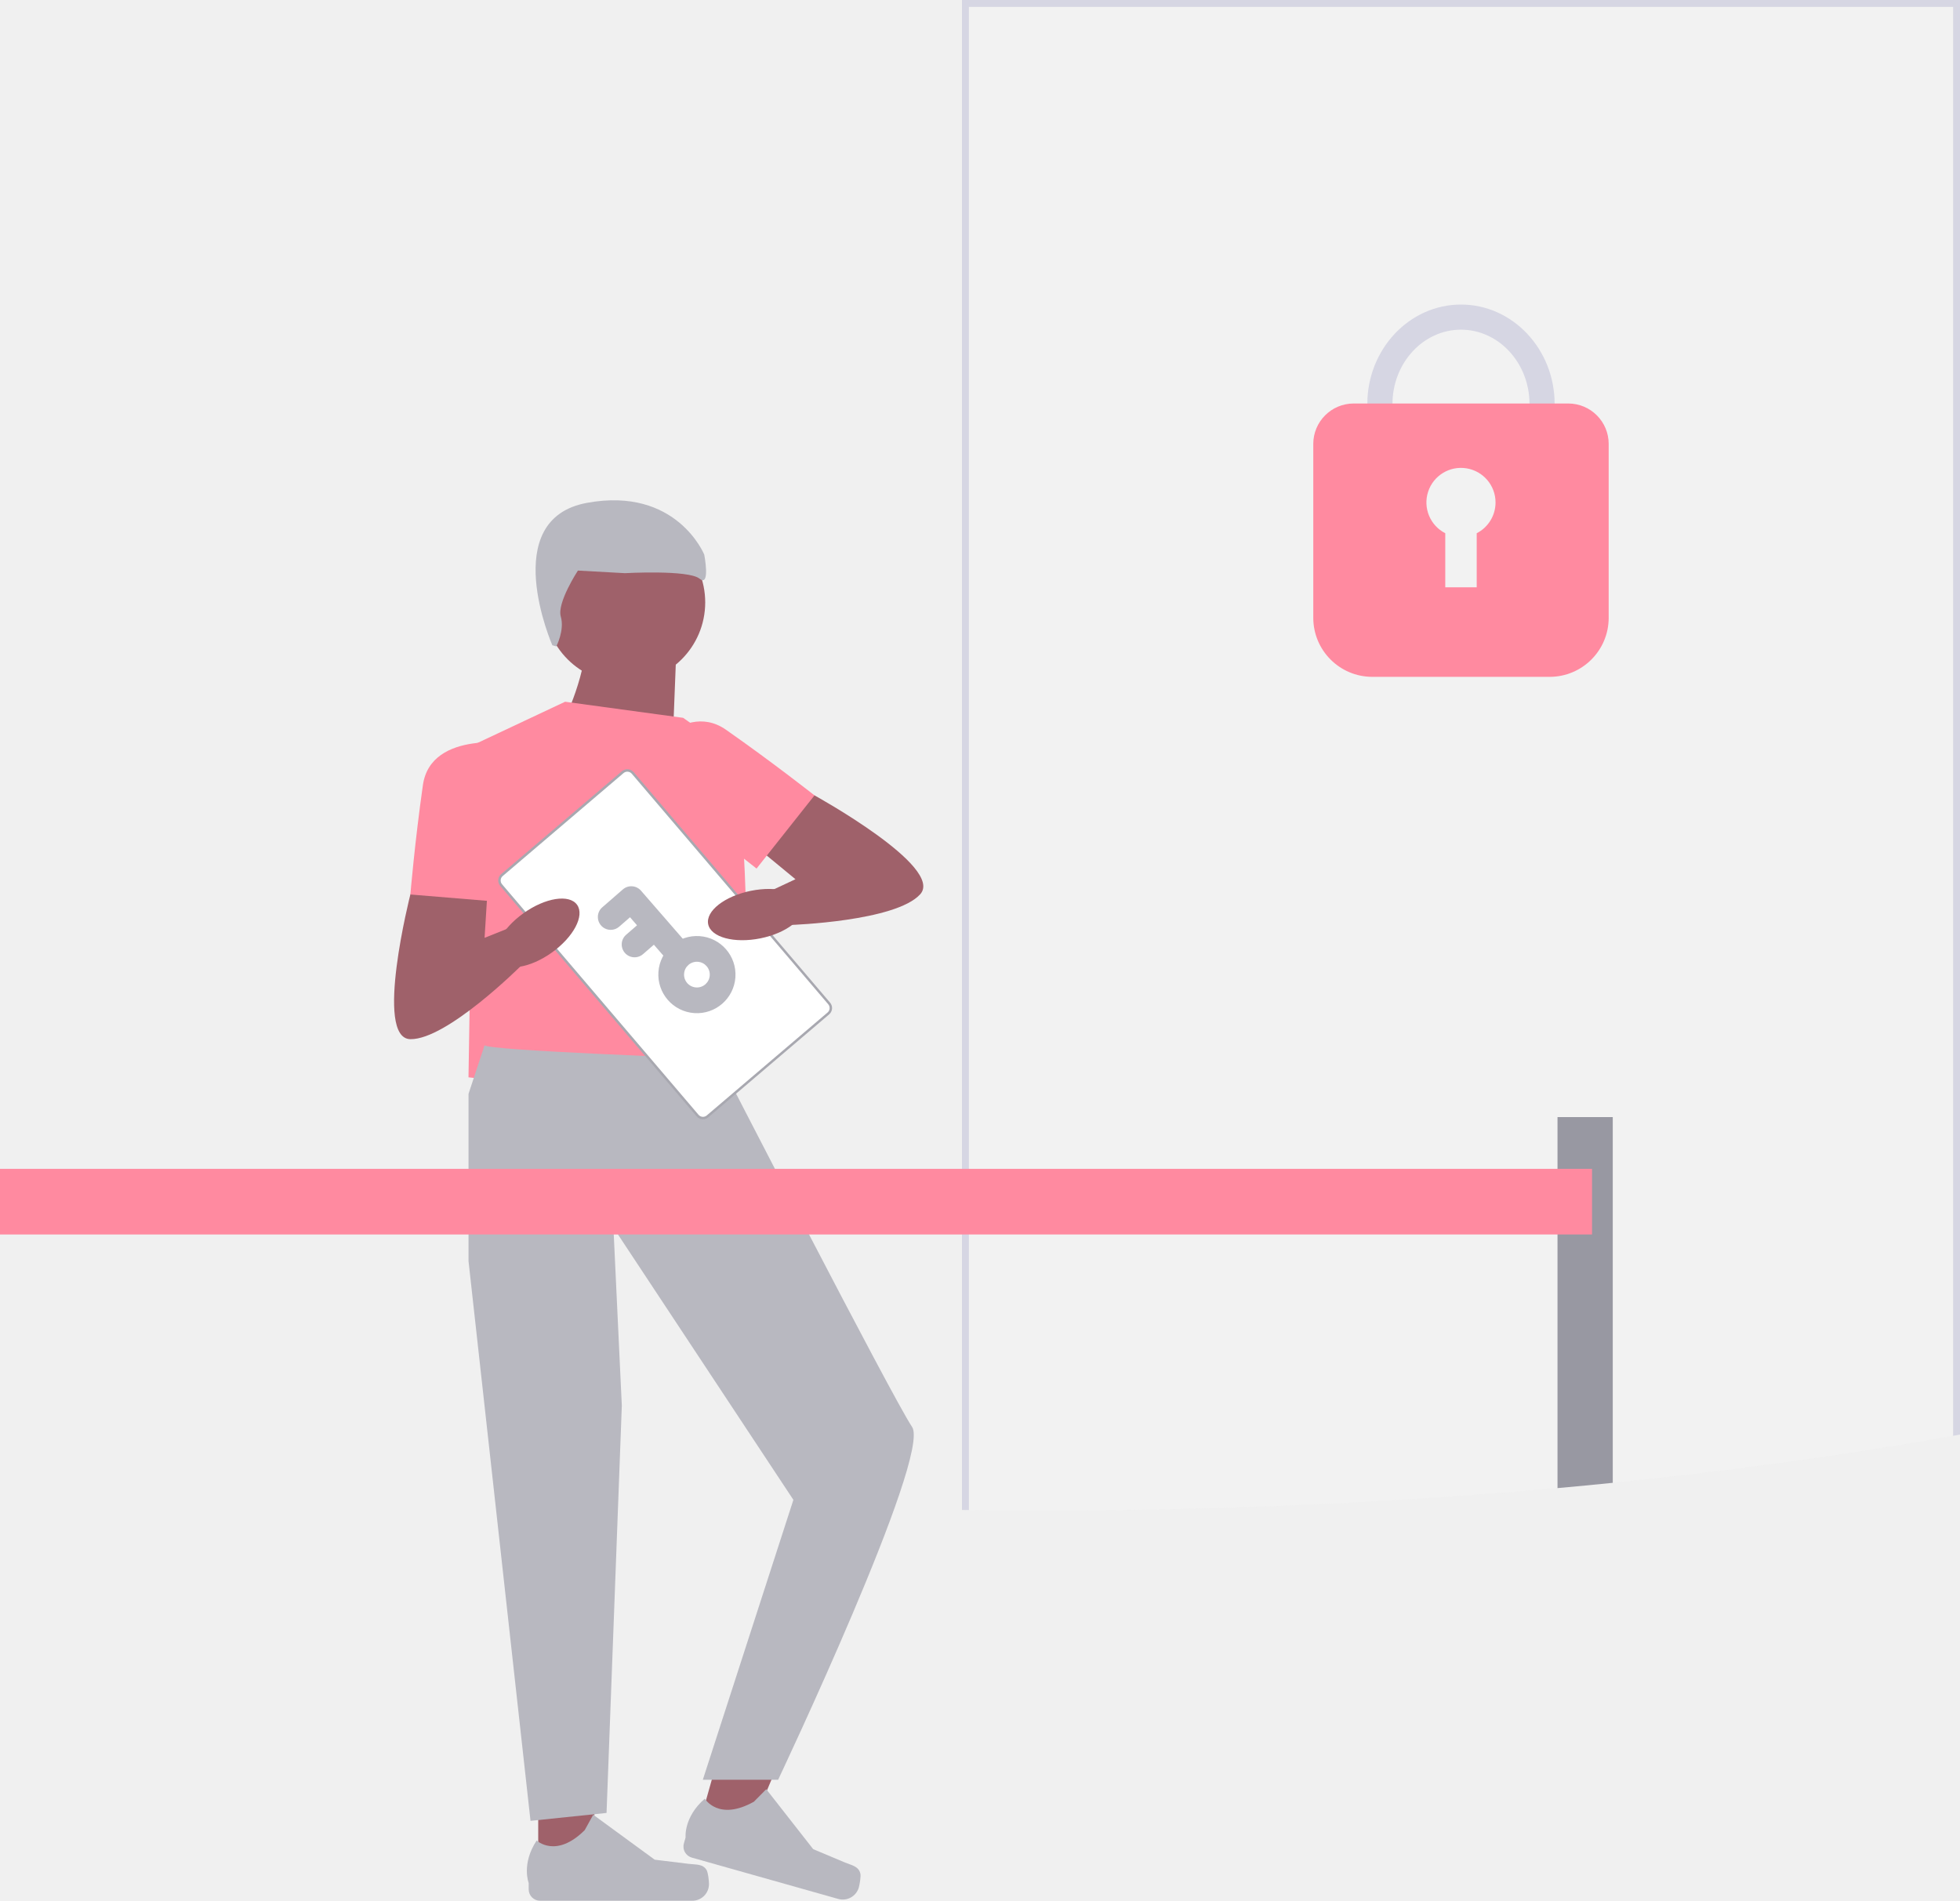
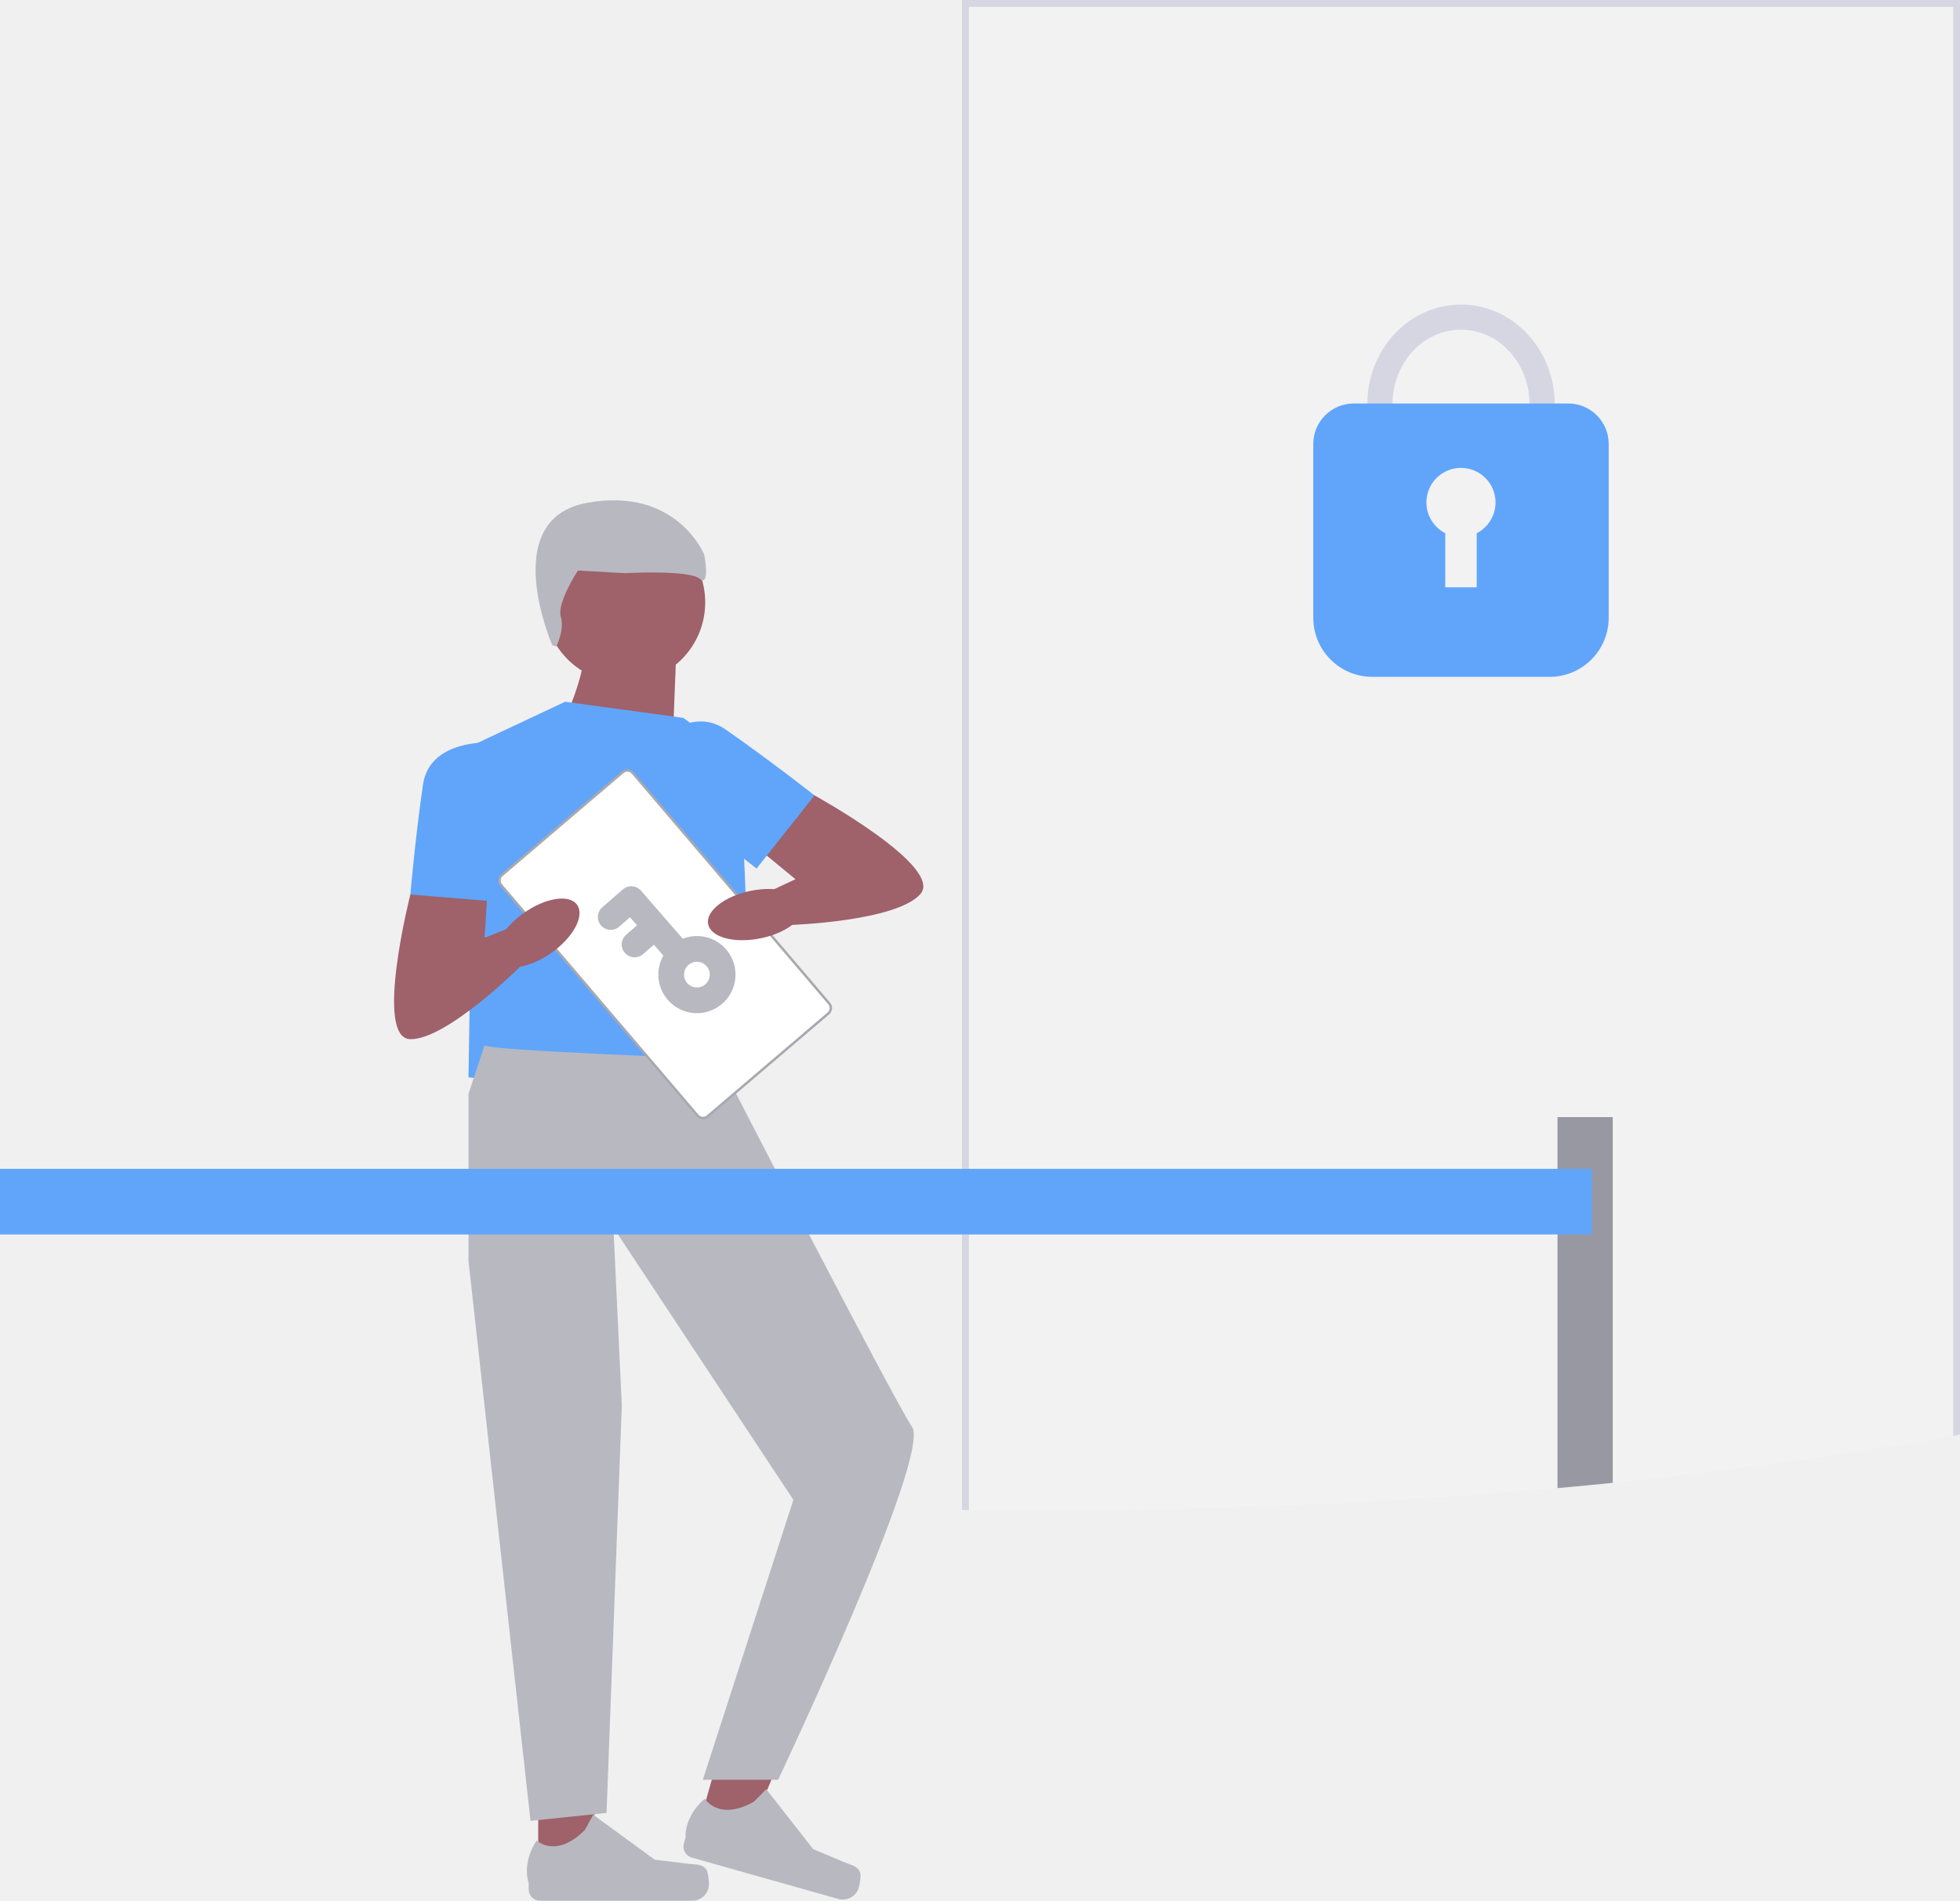
<svg xmlns="http://www.w3.org/2000/svg" width="798.922" height="774.848" viewBox="0 0 798.922 774.848" role="img" artist="Katerina Limpitsouni" source="https://undraw.co/">
  <g transform="translate(-720.266 -215.996)">
    <g transform="translate(880.894 416.032)">
      <path d="M334.2,84.913s10.938-21.875,8.756-41.554l36.4,18.863L377.95,98.032,334.2,84.913Z" transform="translate(-264.493 7.679)" fill="#9f616a" />
      <ellipse cx="32.841" cy="32.841" rx="32.841" ry="32.841" transform="translate(61.143 12.693)" fill="#9f616a" />
      <path d="M353.05,429.314H373.1l9.53-77.294H353.05Z" transform="translate(-294.294 133.506)" fill="#9f616a" />
      <path d="M397.891,413.146h0c.619,1.056.957,4.448.957,5.659h0a6.8,6.8,0,0,1-6.8,6.8H330a4.65,4.65,0,0,1-4.645-4.645v-2.59s-3.069-7.77,3.252-17.328c0,0,7.855,7.489,19.595-4.237l3.463-6.264,25.056,18.328,13.894,1.7c3.041.38,5.729-.056,7.292,2.576h-.014Z" transform="translate(-270.484 149.209)" fill="#b8b8c0" />
-       <path d="M401.237,74.779l-48.128-6.56-37.19,17.5L313.737,221.33s91.47,10.937,105.884-3.28S423.1,90.094,423.1,90.094L401.223,74.779h.014Z" transform="translate(-283.402 17.813)" fill="#ff8aa0" />
+       <path d="M401.237,74.779l-48.128-6.56-37.19,17.5L313.737,221.33s91.47,10.937,105.884-3.28S423.1,90.094,423.1,90.094L401.223,74.779h.014Z" transform="translate(-283.402 17.813)" fill="#60a5fa" />
      <path d="M8.531,45.174c1.028,5.743-3.1,11.923-3.1,11.923l-1.552-.64S-13.1,3.057,23.987.2s45.341,26,45.341,26,1.175,13.644-2.95,9.519-30.018-5.395-30.018-5.395l-18.93-3.055S7.5,39.43,8.531,45.174Z" transform="translate(54.751 7.263) rotate(-6)" fill="#b8b8c0" />
      <path d="M292.67,416.13l19.271,5.434,30.18-71.776-28.463-8.038Z" transform="translate(-168.796 129.32)" fill="#9f616a" />
      <path d="M352.823,417.468h0c.31,1.182-.3,4.533-.619,5.715h0a6.8,6.8,0,0,1-8.39,4.7L284.1,411.021a4.652,4.652,0,0,1-3.209-5.729l.7-2.492s-.845-8.305,7.841-15.794c0,0,5.518,9.347,20,1.239l5.039-5.1,19.13,24.437,12.894,5.419c2.815,1.182,5.532,1.506,6.32,4.462Z" transform="translate(-162.761 146.197)" fill="#b8b8c0" />
      <path d="M271.785,167.669l-6.56,19.848v68.2l25.266,228.17,30.993-3.218,6.227-166.041L324.29,242.05l73.353,110.98L360.727,467.145H391.42s62.543-132.12,54.6-143.845S366.97,173.257,366.97,173.257s-95.158-3.392-95.158-5.574h0Z" transform="translate(-234.876 58.355)" fill="#b8b8c0" />
      <path d="M396.236,111.729l-10.571,17.314s-14.949,58.756,0,58.995S430.794,158.1,430.794,158.1l-3.941-15.752-10.937,4.378,2.182-34.994H396.236Z" transform="translate(-379.02 35.55)" fill="#9f616a" />
-       <path d="M423.644,80.678S388.65,74.512,385.37,97.415s-5.11,44.609-5.11,44.609l37.922,3.139,5.462-64.485Z" transform="translate(-373.616 22.584)" fill="#ff8aa0" />
+       <path d="M423.644,80.678S388.65,74.512,385.37,97.415s-5.11,44.609-5.11,44.609l37.922,3.139,5.462-64.485Z" transform="translate(-373.616 22.584)" fill="#60a5fa" />
      <path d="M374.084,229.193l49.382-42.081a2.884,2.884,0,0,0,.207-4.066L343.7,89.193a2.884,2.884,0,0,0-4.047-.441l-49.382,42.081a2.884,2.884,0,0,0-.207,4.066l79.978,93.854A2.884,2.884,0,0,0,374.084,229.193Z" transform="translate(-246.373 25.924)" fill="#fff" />
      <path d="M374.084,229.193l49.382-42.081a2.884,2.884,0,0,0,.207-4.066L343.7,89.193a2.884,2.884,0,0,0-4.047-.441l-49.382,42.081a2.884,2.884,0,0,0-.207,4.066l79.978,93.854A2.884,2.884,0,0,0,374.084,229.193Z" transform="translate(-246.373 25.924)" fill="none" stroke="#a8a8b0" stroke-miterlimit="10" stroke-width="1" />
      <path d="M277.5,92.419l19.876,4.11s53.125,29.237,43.074,40.315-52.7,12.5-52.7,12.5l-8.812-13.64,10.67-5L262.551,108.4,277.5,92.419Z" transform="translate(-125.994 27.679)" fill="#9f616a" />
-       <path d="M294.074,93.836s19.412-29.772,38.373-16.512S368.5,104.07,368.5,104.07L344.876,133.9,294.06,93.836h.014Z" transform="translate(-197.129 20.138)" fill="#ff8aa0" />
+       <path d="M294.074,93.836s19.412-29.772,38.373-16.512S368.5,104.07,368.5,104.07L344.876,133.9,294.06,93.836h.014Z" transform="translate(-197.129 20.138)" fill="#60a5fa" />
      <ellipse cx="9.882" cy="19.749" rx="9.882" ry="19.749" transform="translate(129.995 186.4) rotate(-101.44)" fill="#9f616a" />
      <ellipse cx="9.882" cy="19.749" rx="9.882" ry="19.749" transform="translate(48.162 199.779) rotate(-125.46)" fill="#9f616a" />
    </g>
    <path d="M816.547,70V653.653c-.465.1-.929.183-1.408.253q-10.705,1.942-21.692,3.744-13.049,2.154-26.464,4.167-11.149,1.647-22.523,3.2-33.129,4.54-68.046,8.052-11.17,1.14-22.523,2.154c-66.089,5.94-136.332,9.15-209.164,9.15q-15.477,0-30.771-.2c-.479,0-.943,0-1.408-.014V70Z" transform="translate(701.233 147.408)" fill="#f2f2f2" opacity="0.7" style="isolation:isolate" />
    <path d="M815.547,262.957v1.731l.183-.366A7.744,7.744,0,0,0,815.547,262.957Zm-402.59,183.9-1.408-1.14v126.52h1.408V684.565c.464.014.929.014,1.408.014V361.521c-.465.253-.929.493-1.408.732ZM411.55,69v615.54c.464.014.929.028,1.408.028s.929.014,1.408.014V71.812H815.547v582.5c.479-.07.943-.155,1.408-.253.464-.07.943-.155,1.408-.253V69H411.55Z" transform="translate(700.825 147)" fill="#d6d6e3" />
    <path d="M606.523,392.5V541.6q-11.17,1.14-22.523,2.154V392.5Z" transform="translate(771.126 278.877)" fill="#9898a2" />
-     <rect width="648.93" height="26.745" transform="translate(720.266 692.49)" fill="#ff8aa0" />
+     <rect width="648.93" height="26.745" transform="translate(720.266 692.49)" fill="#60a5fa" />
    <g transform="matrix(-0.07, 0.998, -0.998, -0.07, 1022.411, 580.41)">
      <path d="M15.72,31.441a15.72,15.72,0,1,1,15.72-15.72A15.738,15.738,0,0,1,15.72,31.441Zm0-20.96a5.24,5.24,0,1,0,5.24,5.24A5.246,5.246,0,0,0,15.72,10.48Z" transform="translate(18.341 0)" fill="#b8b8c0" />
      <path d="M13.1,39.3A5.224,5.224,0,0,1,9.4,37.766l-7.86-7.86a5.24,5.24,0,0,1,0-7.411L22.5,1.535a5.24,5.24,0,0,1,7.411,7.411L12.651,26.2l4.155,4.155A5.24,5.24,0,0,1,13.1,39.3Z" transform="translate(0 18.341)" fill="#b8b8c0" />
      <path d="M13.1,18.34A5.224,5.224,0,0,1,9.4,16.806l-7.86-7.86A5.24,5.24,0,0,1,8.946,1.535l7.86,7.86A5.24,5.24,0,0,1,13.1,18.34Z" transform="translate(10.48 28.821)" fill="#b8b8c0" />
    </g>
    <g transform="translate(1255.578 340.147)">
      <path d="M553.466,494.094c-21.04,0-38.174-18.191-38.174-40.55s17.124-40.55,38.174-40.55,38.174,18.191,38.174,40.55S574.515,494.094,553.466,494.094Zm0-70.857c-15.4,0-27.926,13.594-27.926,30.3s12.528,30.3,27.926,30.3,27.927-13.6,27.927-30.3-12.528-30.3-27.927-30.3Z" transform="translate(-493.261 -412.993)" fill="#d6d6e3" />
-       <path d="M592.851,558.846H520.543A24.071,24.071,0,0,1,496.5,534.8V463.883a16.484,16.484,0,0,1,16.47-16.47h87.468a16.481,16.481,0,0,1,16.47,16.47V534.8a24.071,24.071,0,0,1-24.055,24.047Z" transform="translate(-496.5 -407.077)" fill="#ff8aa0" />
+       <path d="M592.851,558.846H520.543A24.071,24.071,0,0,1,496.5,534.8V463.883a16.484,16.484,0,0,1,16.47-16.47h87.468a16.481,16.481,0,0,1,16.47,16.47V534.8a24.071,24.071,0,0,1-24.055,24.047Z" transform="translate(-496.5 -407.077)" fill="#60a5fa" />
      <path d="M564.021,483.91a14.089,14.089,0,1,0-20.493,12.539v22.044h12.817V496.449a14.077,14.077,0,0,0,7.676-12.539Z" transform="translate(-489.731 -403.226)" fill="#f2f2f2" />
    </g>
  </g>
</svg>
